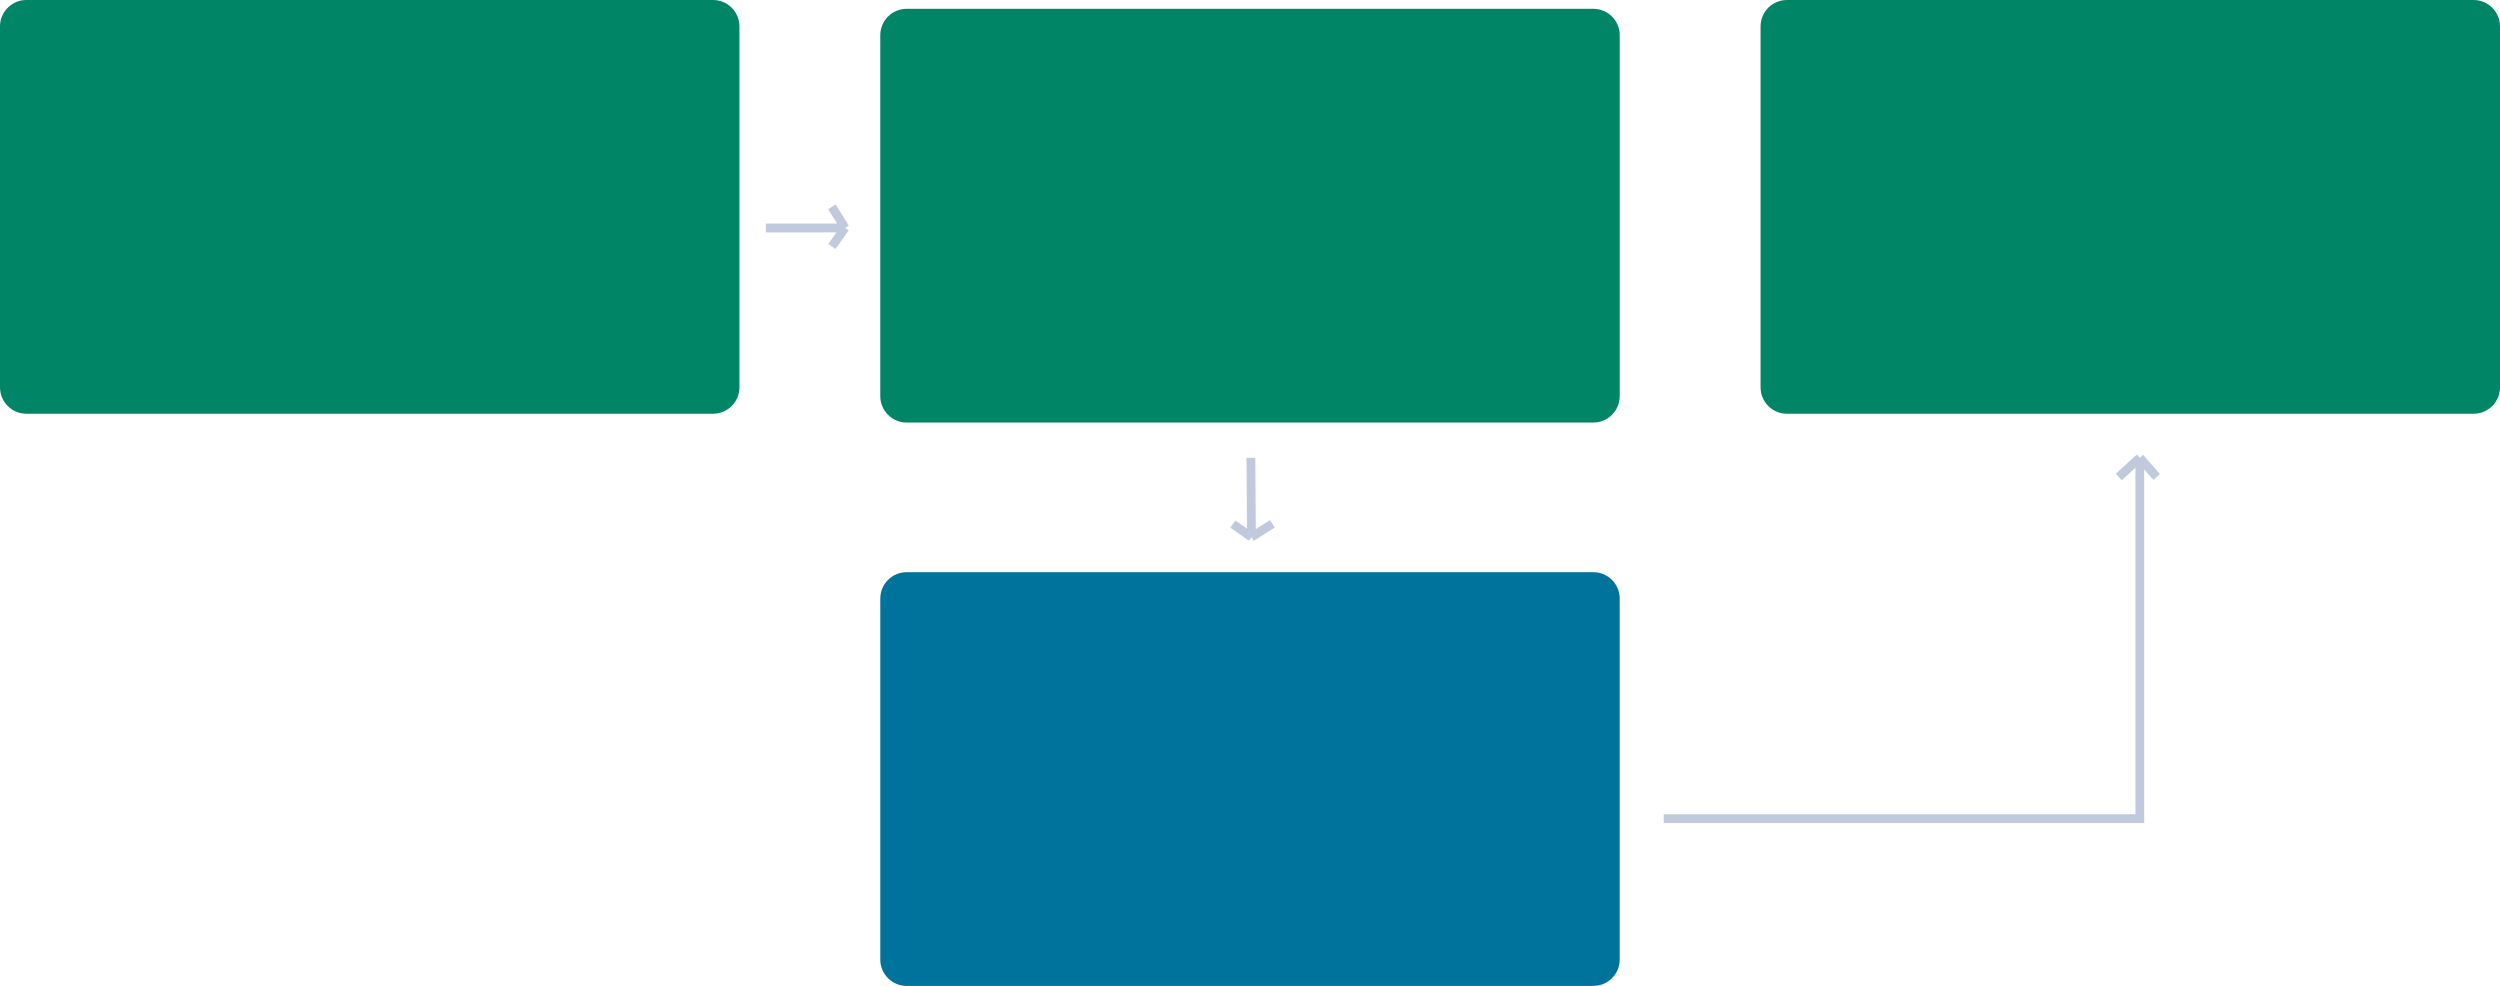
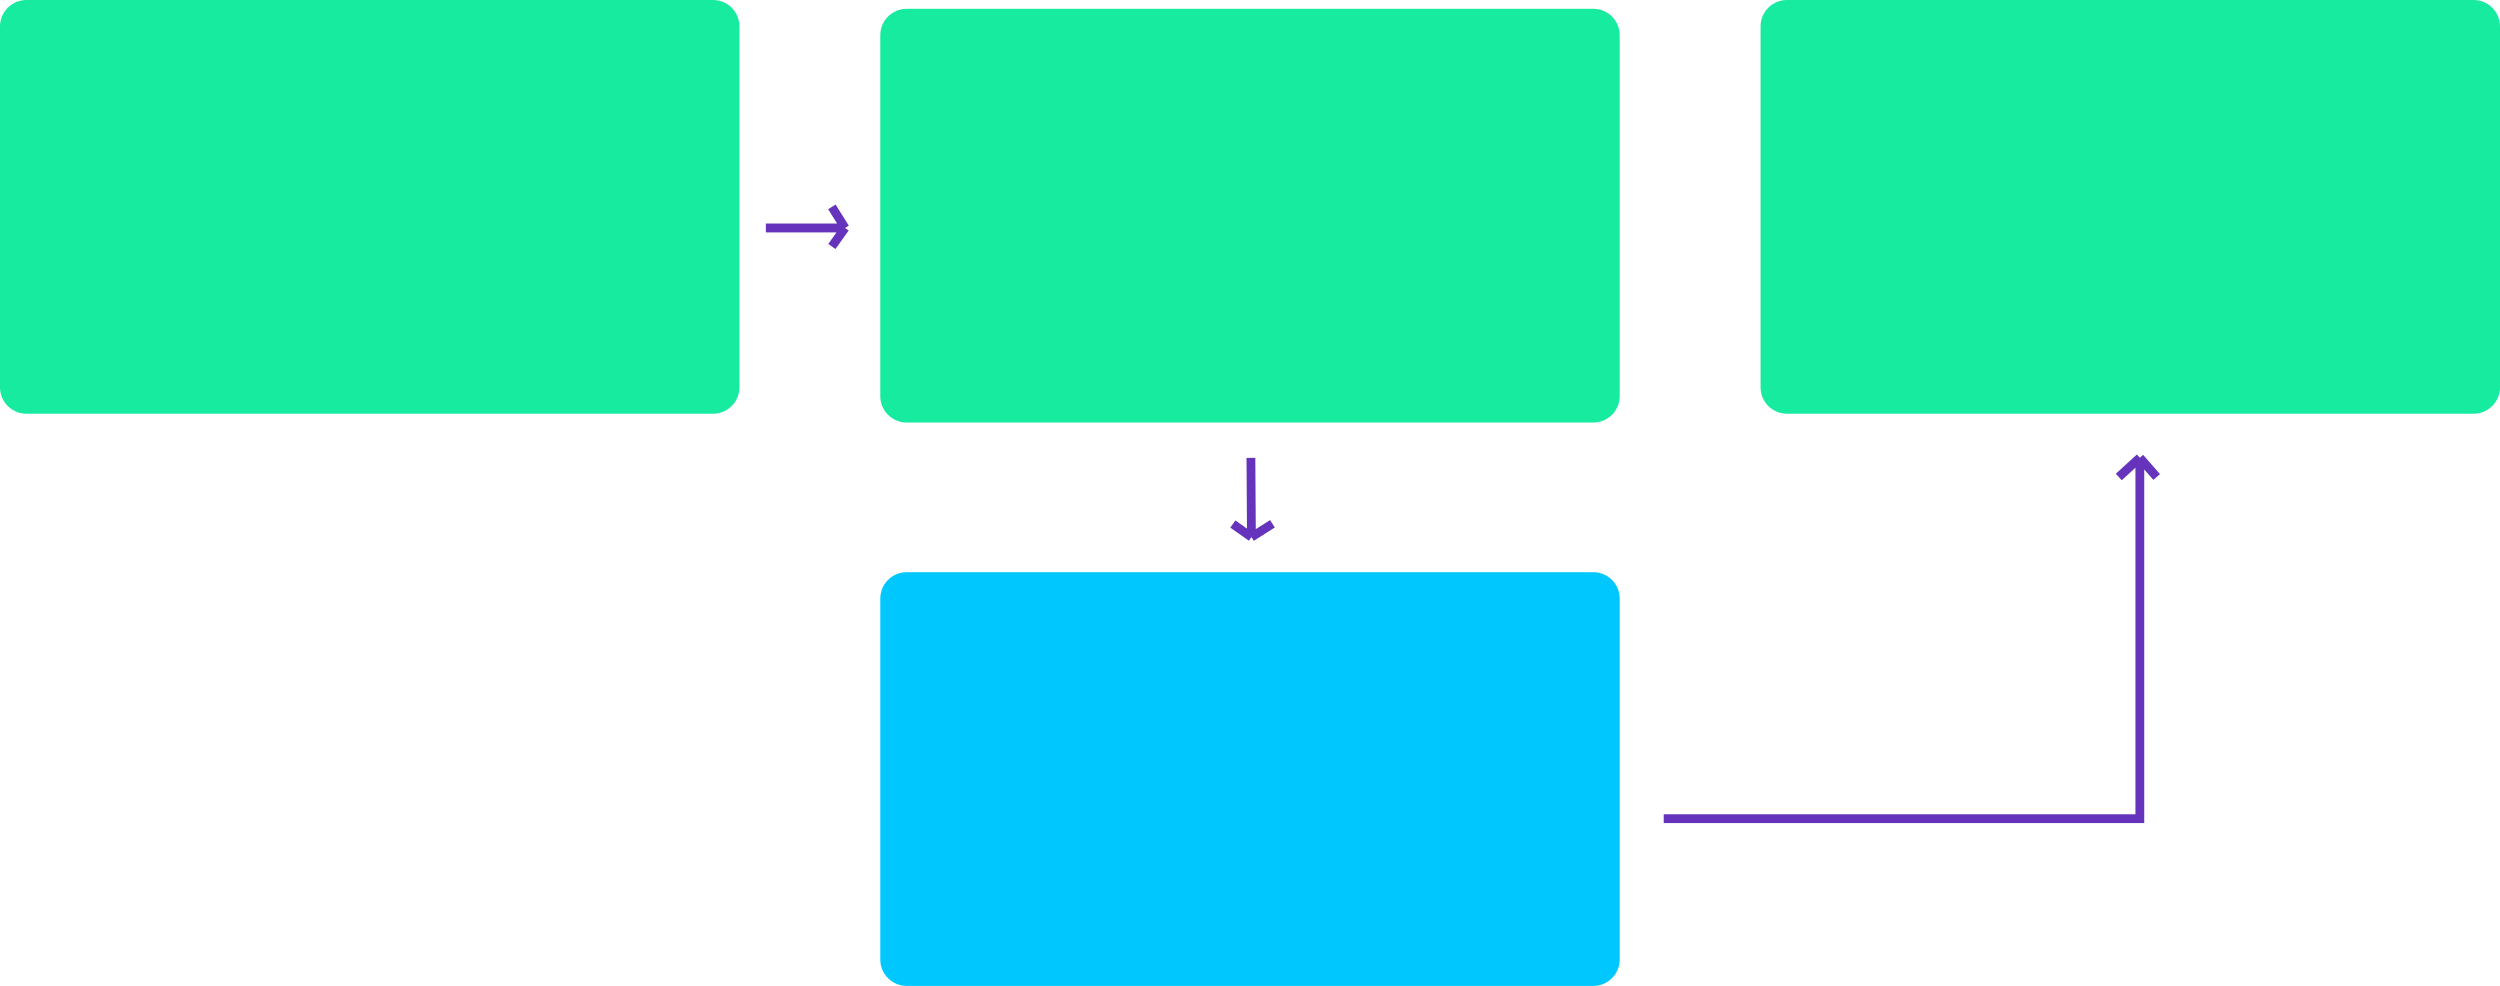
<svg xmlns="http://www.w3.org/2000/svg" width="284" height="112" viewBox="0 0 284 112" fill="none">
-   <rect width="84" height="47" rx="3" fill="#008567" />
-   <rect x="100" y="1" width="84" height="47" rx="3" fill="#008567" />
-   <rect x="200" width="84" height="47" rx="3" fill="#008567" />
-   <rect x="100" y="65" width="84" height="47" rx="3" fill="#00739D" />
-   <path d="M87 25.897H96M96 25.897L94.5 28M96 25.897L94.5 23.5" stroke="#C0CADC" />
-   <path d="M142.103 52.016L142.163 61.016M142.163 61.016L140.05 59.53M142.163 61.016L144.55 59.5" stroke="#C0CADC" />
-   <path d="M189 93H243.085V52M243.085 52L240.692 54.187M243.085 52L245 54.187" stroke="#C0CADC" />
+   <rect width="84" height="47" rx="3" fill="#17EBA0" />
+   <rect x="100" y="1" width="84" height="47" rx="3" fill="#17EBA0" />
+   <rect x="200" width="84" height="47" rx="3" fill="#17EBA0" />
+   <rect x="100" y="65" width="84" height="47" rx="3" fill="#00C8FF" />
+   <path d="M87 25.897H96M96 25.897L94.5 28M96 25.897L94.5 23.5" stroke="#6633BC" />
+   <path d="M142.103 52.016L142.163 61.016M142.163 61.016L140.05 59.53M142.163 61.016L144.55 59.5" stroke="#6633BC" />
+   <path d="M189 93H243.085V52M243.085 52L240.692 54.187M243.085 52L245 54.187" stroke="#6633BC" />
</svg>
